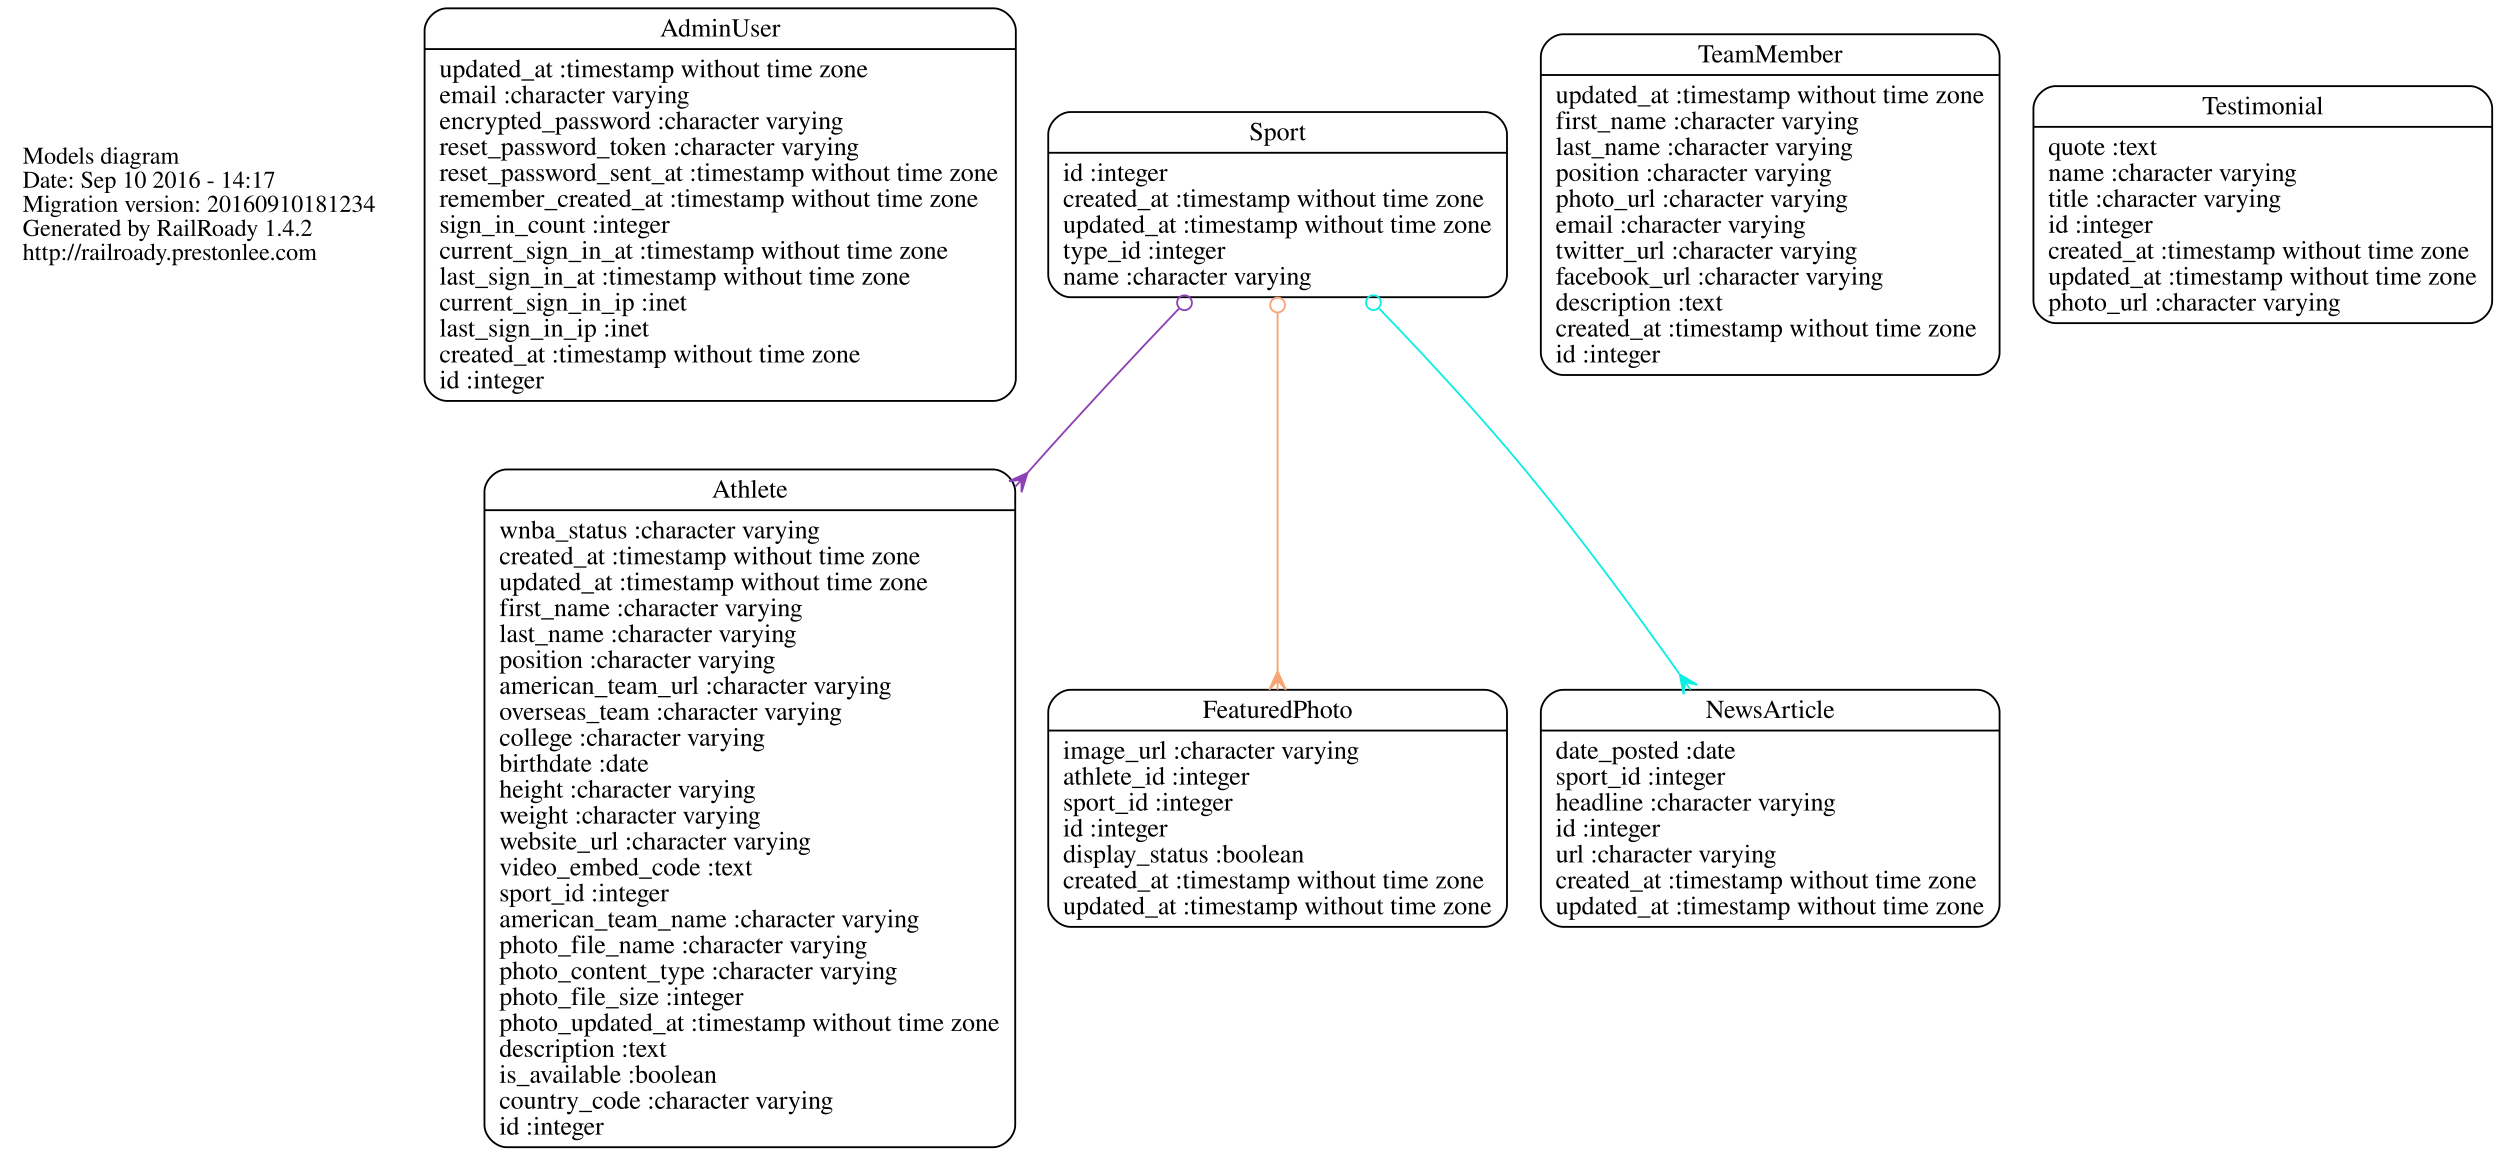
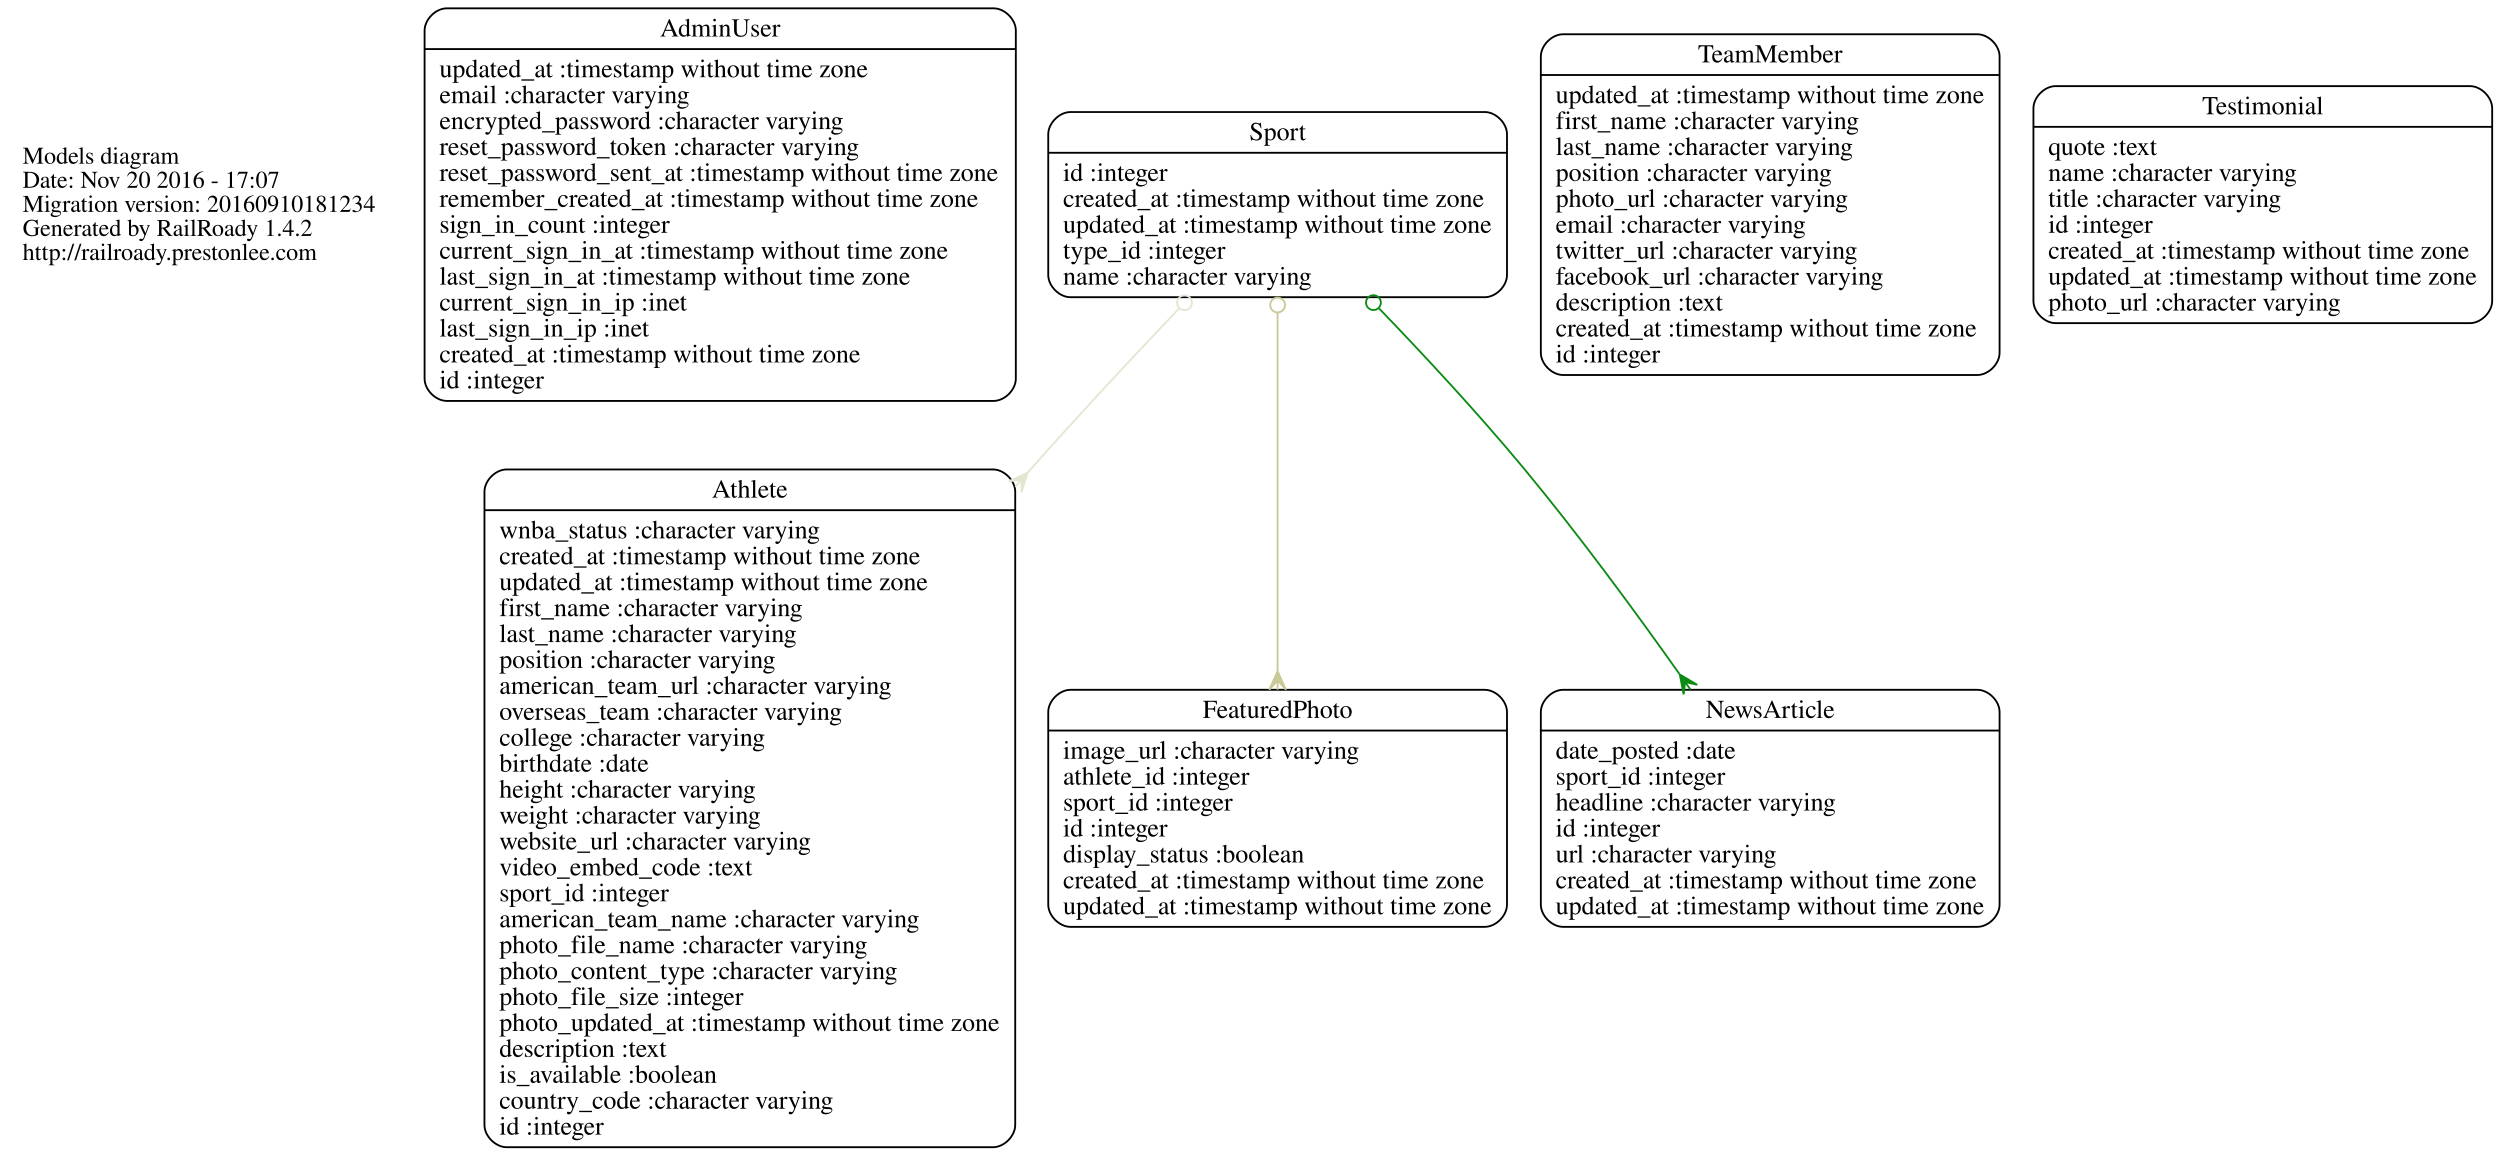
<svg xmlns="http://www.w3.org/2000/svg" width="1350pt" height="624pt" viewBox="0.00 0.00 1349.55 624.00">
  <g id="graph0" class="graph" transform="scale(1 1) rotate(0) translate(4 620)">
    <polygon fill="none" stroke="none" points="-4,4 -4,-620 1345.55,-620 1345.55,4 -4,4" />
    <g id="node1" class="node">
      <text text-anchor="start" x="8" y="-531.6" font-family="Times,serif" font-size="13.00">Models diagram</text>
-       <text text-anchor="start" x="8" y="-518.6" font-family="Times,serif" font-size="13.00">Date: Sep 10 2016 - 14:17</text>
+       <text text-anchor="start" x="8" y="-518.6" font-family="Times,serif" font-size="13.00">Date: Nov 20 2016 - 17:07</text>
      <text text-anchor="start" x="8" y="-505.6" font-family="Times,serif" font-size="13.00">Migration version: 20160910181234</text>
      <text text-anchor="start" x="8" y="-492.6" font-family="Times,serif" font-size="13.00">Generated by RailRoady 1.4.2</text>
      <text text-anchor="start" x="8" y="-479.6" font-family="Times,serif" font-size="13.00">http://railroady.prestonlee.com</text>
    </g>
    <g id="node2" class="node">
      <path fill="none" stroke="black" d="M237.053,-403.5C237.053,-403.5 532.323,-403.5 532.323,-403.5 538.323,-403.5 544.323,-409.5 544.323,-415.5 544.323,-415.5 544.323,-603.5 544.323,-603.5 544.323,-609.5 538.323,-615.5 532.323,-615.5 532.323,-615.5 237.053,-615.5 237.053,-615.5 231.053,-615.5 225.053,-609.5 225.053,-603.5 225.053,-603.5 225.053,-415.5 225.053,-415.5 225.053,-409.5 231.053,-403.5 237.053,-403.5" />
      <text text-anchor="middle" x="384.688" y="-600.3" font-family="Times,serif" font-size="14.00">AdminUser</text>
      <polyline fill="none" stroke="black" points="225.053,-593.5 544.323,-593.5 " />
      <text text-anchor="start" x="233.053" y="-578.3" font-family="Times,serif" font-size="14.00">updated_at :timestamp without time zone</text>
      <text text-anchor="start" x="233.053" y="-564.3" font-family="Times,serif" font-size="14.00">email :character varying</text>
      <text text-anchor="start" x="233.053" y="-550.3" font-family="Times,serif" font-size="14.00">encrypted_password :character varying</text>
      <text text-anchor="start" x="233.053" y="-536.3" font-family="Times,serif" font-size="14.00">reset_password_token :character varying</text>
      <text text-anchor="start" x="233.053" y="-522.3" font-family="Times,serif" font-size="14.00">reset_password_sent_at :timestamp without time zone</text>
      <text text-anchor="start" x="233.053" y="-508.3" font-family="Times,serif" font-size="14.00">remember_created_at :timestamp without time zone</text>
      <text text-anchor="start" x="233.053" y="-494.3" font-family="Times,serif" font-size="14.00">sign_in_count :integer</text>
      <text text-anchor="start" x="233.053" y="-480.3" font-family="Times,serif" font-size="14.00">current_sign_in_at :timestamp without time zone</text>
      <text text-anchor="start" x="233.053" y="-466.3" font-family="Times,serif" font-size="14.00">last_sign_in_at :timestamp without time zone</text>
      <text text-anchor="start" x="233.053" y="-452.3" font-family="Times,serif" font-size="14.00">current_sign_in_ip :inet</text>
      <text text-anchor="start" x="233.053" y="-438.3" font-family="Times,serif" font-size="14.00">last_sign_in_ip :inet</text>
      <text text-anchor="start" x="233.053" y="-424.3" font-family="Times,serif" font-size="14.00">created_at :timestamp without time zone</text>
      <text text-anchor="start" x="233.053" y="-410.3" font-family="Times,serif" font-size="14.00">id :integer</text>
    </g>
    <g id="node3" class="node">
      <path fill="none" stroke="black" d="M269.381,-0.5C269.381,-0.5 531.995,-0.5 531.995,-0.5 537.995,-0.5 543.995,-6.5 543.995,-12.5 543.995,-12.5 543.995,-354.5 543.995,-354.5 543.995,-360.5 537.995,-366.5 531.995,-366.5 531.995,-366.5 269.381,-366.5 269.381,-366.5 263.381,-366.5 257.381,-360.5 257.381,-354.5 257.381,-354.5 257.381,-12.5 257.381,-12.5 257.381,-6.5 263.381,-0.5 269.381,-0.5" />
      <text text-anchor="middle" x="400.688" y="-351.3" font-family="Times,serif" font-size="14.00">Athlete</text>
      <polyline fill="none" stroke="black" points="257.381,-344.5 543.995,-344.5 " />
      <text text-anchor="start" x="265.381" y="-329.3" font-family="Times,serif" font-size="14.00">wnba_status :character varying</text>
      <text text-anchor="start" x="265.381" y="-315.3" font-family="Times,serif" font-size="14.00">created_at :timestamp without time zone</text>
      <text text-anchor="start" x="265.381" y="-301.3" font-family="Times,serif" font-size="14.00">updated_at :timestamp without time zone</text>
      <text text-anchor="start" x="265.381" y="-287.3" font-family="Times,serif" font-size="14.00">first_name :character varying</text>
      <text text-anchor="start" x="265.381" y="-273.3" font-family="Times,serif" font-size="14.00">last_name :character varying</text>
      <text text-anchor="start" x="265.381" y="-259.3" font-family="Times,serif" font-size="14.00">position :character varying</text>
      <text text-anchor="start" x="265.381" y="-245.3" font-family="Times,serif" font-size="14.00">american_team_url :character varying</text>
      <text text-anchor="start" x="265.381" y="-231.3" font-family="Times,serif" font-size="14.00">overseas_team :character varying</text>
      <text text-anchor="start" x="265.381" y="-217.3" font-family="Times,serif" font-size="14.00">college :character varying</text>
      <text text-anchor="start" x="265.381" y="-203.3" font-family="Times,serif" font-size="14.00">birthdate :date</text>
      <text text-anchor="start" x="265.381" y="-189.3" font-family="Times,serif" font-size="14.00">height :character varying</text>
      <text text-anchor="start" x="265.381" y="-175.3" font-family="Times,serif" font-size="14.00">weight :character varying</text>
      <text text-anchor="start" x="265.381" y="-161.3" font-family="Times,serif" font-size="14.00">website_url :character varying</text>
      <text text-anchor="start" x="265.381" y="-147.3" font-family="Times,serif" font-size="14.00">video_embed_code :text</text>
      <text text-anchor="start" x="265.381" y="-133.3" font-family="Times,serif" font-size="14.00">sport_id :integer</text>
      <text text-anchor="start" x="265.381" y="-119.3" font-family="Times,serif" font-size="14.00">american_team_name :character varying</text>
      <text text-anchor="start" x="265.381" y="-105.3" font-family="Times,serif" font-size="14.00">photo_file_name :character varying</text>
      <text text-anchor="start" x="265.381" y="-91.3" font-family="Times,serif" font-size="14.00">photo_content_type :character varying</text>
      <text text-anchor="start" x="265.381" y="-77.3" font-family="Times,serif" font-size="14.00">photo_file_size :integer</text>
      <text text-anchor="start" x="265.381" y="-63.3" font-family="Times,serif" font-size="14.00">photo_updated_at :timestamp without time zone</text>
      <text text-anchor="start" x="265.381" y="-49.3" font-family="Times,serif" font-size="14.00">description :text</text>
      <text text-anchor="start" x="265.381" y="-35.3" font-family="Times,serif" font-size="14.00">is_available :boolean</text>
      <text text-anchor="start" x="265.381" y="-21.3" font-family="Times,serif" font-size="14.00">country_code :character varying</text>
      <text text-anchor="start" x="265.381" y="-7.3" font-family="Times,serif" font-size="14.00">id :integer</text>
    </g>
    <g id="node4" class="node">
      <path fill="none" stroke="black" d="M573.825,-119.5C573.825,-119.5 797.55,-119.5 797.55,-119.5 803.55,-119.5 809.55,-125.5 809.55,-131.5 809.55,-131.5 809.55,-235.5 809.55,-235.5 809.55,-241.5 803.55,-247.5 797.55,-247.5 797.55,-247.5 573.825,-247.5 573.825,-247.5 567.825,-247.5 561.825,-241.5 561.825,-235.5 561.825,-235.5 561.825,-131.5 561.825,-131.5 561.825,-125.5 567.825,-119.5 573.825,-119.5" />
      <text text-anchor="middle" x="685.688" y="-232.3" font-family="Times,serif" font-size="14.00">FeaturedPhoto</text>
      <polyline fill="none" stroke="black" points="561.825,-225.5 809.55,-225.5 " />
      <text text-anchor="start" x="569.825" y="-210.3" font-family="Times,serif" font-size="14.00">image_url :character varying</text>
      <text text-anchor="start" x="569.825" y="-196.3" font-family="Times,serif" font-size="14.00">athlete_id :integer</text>
      <text text-anchor="start" x="569.825" y="-182.3" font-family="Times,serif" font-size="14.00">sport_id :integer</text>
      <text text-anchor="start" x="569.825" y="-168.3" font-family="Times,serif" font-size="14.00">id :integer</text>
      <text text-anchor="start" x="569.825" y="-154.3" font-family="Times,serif" font-size="14.00">display_status :boolean</text>
      <text text-anchor="start" x="569.825" y="-140.3" font-family="Times,serif" font-size="14.00">created_at :timestamp without time zone</text>
      <text text-anchor="start" x="569.825" y="-126.3" font-family="Times,serif" font-size="14.00">updated_at :timestamp without time zone</text>
    </g>
    <g id="node5" class="node">
      <path fill="none" stroke="black" d="M839.825,-119.5C839.825,-119.5 1063.55,-119.5 1063.55,-119.5 1069.55,-119.5 1075.55,-125.5 1075.55,-131.5 1075.55,-131.5 1075.55,-235.5 1075.55,-235.5 1075.55,-241.5 1069.55,-247.5 1063.55,-247.5 1063.55,-247.5 839.825,-247.5 839.825,-247.5 833.825,-247.5 827.825,-241.5 827.825,-235.5 827.825,-235.5 827.825,-131.5 827.825,-131.5 827.825,-125.5 833.825,-119.5 839.825,-119.5" />
      <text text-anchor="middle" x="951.688" y="-232.3" font-family="Times,serif" font-size="14.00">NewsArticle</text>
      <polyline fill="none" stroke="black" points="827.825,-225.5 1075.55,-225.5 " />
      <text text-anchor="start" x="835.825" y="-210.3" font-family="Times,serif" font-size="14.00">date_posted :date</text>
      <text text-anchor="start" x="835.825" y="-196.3" font-family="Times,serif" font-size="14.00">sport_id :integer</text>
      <text text-anchor="start" x="835.825" y="-182.3" font-family="Times,serif" font-size="14.00">headline :character varying</text>
      <text text-anchor="start" x="835.825" y="-168.3" font-family="Times,serif" font-size="14.00">id :integer</text>
      <text text-anchor="start" x="835.825" y="-154.3" font-family="Times,serif" font-size="14.00">url :character varying</text>
      <text text-anchor="start" x="835.825" y="-140.3" font-family="Times,serif" font-size="14.00">created_at :timestamp without time zone</text>
      <text text-anchor="start" x="835.825" y="-126.3" font-family="Times,serif" font-size="14.00">updated_at :timestamp without time zone</text>
    </g>
    <g id="node6" class="node">
      <path fill="none" stroke="black" d="M573.825,-459.5C573.825,-459.5 797.55,-459.5 797.55,-459.5 803.55,-459.5 809.55,-465.5 809.55,-471.5 809.55,-471.5 809.55,-547.5 809.55,-547.5 809.55,-553.5 803.55,-559.5 797.55,-559.5 797.55,-559.5 573.825,-559.5 573.825,-559.5 567.825,-559.5 561.825,-553.5 561.825,-547.5 561.825,-547.5 561.825,-471.5 561.825,-471.5 561.825,-465.5 567.825,-459.5 573.825,-459.5" />
      <text text-anchor="middle" x="685.688" y="-544.3" font-family="Times,serif" font-size="14.00">Sport</text>
      <polyline fill="none" stroke="black" points="561.825,-537.5 809.55,-537.5 " />
      <text text-anchor="start" x="569.825" y="-522.3" font-family="Times,serif" font-size="14.00">id :integer</text>
      <text text-anchor="start" x="569.825" y="-508.3" font-family="Times,serif" font-size="14.00">created_at :timestamp without time zone</text>
      <text text-anchor="start" x="569.825" y="-494.3" font-family="Times,serif" font-size="14.00">updated_at :timestamp without time zone</text>
      <text text-anchor="start" x="569.825" y="-480.3" font-family="Times,serif" font-size="14.00">type_id :integer</text>
      <text text-anchor="start" x="569.825" y="-466.3" font-family="Times,serif" font-size="14.00">name :character varying</text>
    </g>
    <g id="edge1" class="edge">
-       <path fill="none" stroke="#8c41b5" d="M632.345,-453.295C607.727,-427.426 578.337,-395.983 552.688,-367 552.06,-366.291 551.431,-365.58 550.802,-364.866" />
-       <ellipse fill="none" stroke="#8c41b5" cx="635.41" cy="-456.51" rx="4" ry="4" />
-       <polygon fill="#8c41b5" stroke="#8c41b5" points="550.628,-364.669 547.405,-354.188 547.327,-360.914 544.025,-357.159 544.025,-357.159 544.025,-357.159 547.327,-360.914 540.646,-360.13 550.628,-364.669 550.628,-364.669" />
+       <path fill="none" stroke="#e4e6d1" d="M632.345,-453.295C607.727,-427.426 578.337,-395.983 552.688,-367 552.06,-366.291 551.431,-365.58 550.802,-364.866" />
+       <ellipse fill="none" stroke="#e4e6d1" cx="635.41" cy="-456.51" rx="4" ry="4" />
+       <polygon fill="#e4e6d1" stroke="#e4e6d1" points="550.628,-364.669 547.405,-354.188 547.327,-360.914 544.025,-357.159 544.025,-357.159 544.025,-357.159 547.327,-360.914 540.646,-360.13 550.628,-364.669 550.628,-364.669" />
    </g>
    <g id="edge2" class="edge">
-       <path fill="none" stroke="#f7a575" d="M685.688,-451.091C685.688,-397.211 685.688,-316.367 685.688,-257.838" />
-       <ellipse fill="none" stroke="#f7a575" cx="685.688" cy="-455.291" rx="4" ry="4" />
-       <polygon fill="#f7a575" stroke="#f7a575" points="685.688,-257.547 690.188,-247.547 685.688,-252.547 685.688,-247.547 685.688,-247.547 685.688,-247.547 685.688,-252.547 681.188,-247.547 685.688,-257.547 685.688,-257.547" />
+       <path fill="none" stroke="#cac995" d="M685.688,-451.091C685.688,-397.211 685.688,-316.367 685.688,-257.838" />
+       <ellipse fill="none" stroke="#cac995" cx="685.688" cy="-455.291" rx="4" ry="4" />
+       <polygon fill="#cac995" stroke="#cac995" points="685.688,-257.547 690.188,-247.547 685.688,-252.547 685.688,-247.547 685.688,-247.547 685.688,-247.547 685.688,-252.547 681.188,-247.547 685.688,-257.547 685.688,-257.547" />
    </g>
    <g id="edge3" class="edge">
-       <path fill="none" stroke="#0deee3" d="M740.499,-453.415C765.169,-427.816 794.188,-396.557 818.688,-367 847.98,-331.661 878.297,-290.475 902.575,-256.181" />
-       <ellipse fill="none" stroke="#0deee3" cx="737.434" cy="-456.584" rx="4" ry="4" />
-       <polygon fill="#0deee3" stroke="#0deee3" points="902.85,-255.79 912.291,-250.211 905.732,-251.704 908.613,-247.618 908.613,-247.618 908.613,-247.618 905.732,-251.704 904.935,-245.025 902.85,-255.79 902.85,-255.79" />
+       <path fill="none" stroke="#0b8b13" d="M740.499,-453.415C765.169,-427.816 794.188,-396.557 818.688,-367 847.98,-331.661 878.297,-290.475 902.575,-256.181" />
+       <ellipse fill="none" stroke="#0b8b13" cx="737.434" cy="-456.584" rx="4" ry="4" />
+       <polygon fill="#0b8b13" stroke="#0b8b13" points="902.85,-255.79 912.291,-250.211 905.732,-251.704 908.613,-247.618 908.613,-247.618 908.613,-247.618 905.732,-251.704 904.935,-245.025 902.85,-255.79 902.85,-255.79" />
    </g>
    <g id="node7" class="node">
      <path fill="none" stroke="black" d="M839.825,-417.5C839.825,-417.5 1063.55,-417.5 1063.55,-417.5 1069.55,-417.5 1075.55,-423.5 1075.55,-429.5 1075.55,-429.5 1075.55,-589.5 1075.55,-589.5 1075.55,-595.5 1069.55,-601.5 1063.55,-601.5 1063.55,-601.5 839.825,-601.5 839.825,-601.5 833.825,-601.5 827.825,-595.5 827.825,-589.5 827.825,-589.5 827.825,-429.5 827.825,-429.5 827.825,-423.5 833.825,-417.5 839.825,-417.5" />
      <text text-anchor="middle" x="951.688" y="-586.3" font-family="Times,serif" font-size="14.00">TeamMember</text>
      <polyline fill="none" stroke="black" points="827.825,-579.5 1075.55,-579.5 " />
      <text text-anchor="start" x="835.825" y="-564.3" font-family="Times,serif" font-size="14.00">updated_at :timestamp without time zone</text>
      <text text-anchor="start" x="835.825" y="-550.3" font-family="Times,serif" font-size="14.00">first_name :character varying</text>
      <text text-anchor="start" x="835.825" y="-536.3" font-family="Times,serif" font-size="14.00">last_name :character varying</text>
      <text text-anchor="start" x="835.825" y="-522.3" font-family="Times,serif" font-size="14.00">position :character varying</text>
      <text text-anchor="start" x="835.825" y="-508.3" font-family="Times,serif" font-size="14.00">photo_url :character varying</text>
      <text text-anchor="start" x="835.825" y="-494.3" font-family="Times,serif" font-size="14.00">email :character varying</text>
      <text text-anchor="start" x="835.825" y="-480.3" font-family="Times,serif" font-size="14.00">twitter_url :character varying</text>
      <text text-anchor="start" x="835.825" y="-466.3" font-family="Times,serif" font-size="14.00">facebook_url :character varying</text>
      <text text-anchor="start" x="835.825" y="-452.3" font-family="Times,serif" font-size="14.00">description :text</text>
      <text text-anchor="start" x="835.825" y="-438.3" font-family="Times,serif" font-size="14.00">created_at :timestamp without time zone</text>
      <text text-anchor="start" x="835.825" y="-424.3" font-family="Times,serif" font-size="14.00">id :integer</text>
    </g>
    <g id="node8" class="node">
      <path fill="none" stroke="black" d="M1105.83,-445.5C1105.83,-445.5 1329.55,-445.5 1329.55,-445.5 1335.55,-445.5 1341.55,-451.5 1341.55,-457.5 1341.55,-457.5 1341.55,-561.5 1341.55,-561.5 1341.55,-567.5 1335.55,-573.5 1329.55,-573.5 1329.55,-573.5 1105.83,-573.5 1105.83,-573.5 1099.83,-573.5 1093.83,-567.5 1093.83,-561.5 1093.83,-561.5 1093.83,-457.5 1093.83,-457.5 1093.83,-451.5 1099.83,-445.5 1105.83,-445.5" />
      <text text-anchor="middle" x="1217.69" y="-558.3" font-family="Times,serif" font-size="14.00">Testimonial</text>
      <polyline fill="none" stroke="black" points="1093.83,-551.5 1341.55,-551.5 " />
      <text text-anchor="start" x="1101.83" y="-536.3" font-family="Times,serif" font-size="14.00">quote :text</text>
      <text text-anchor="start" x="1101.83" y="-522.3" font-family="Times,serif" font-size="14.00">name :character varying</text>
      <text text-anchor="start" x="1101.83" y="-508.3" font-family="Times,serif" font-size="14.00">title :character varying</text>
      <text text-anchor="start" x="1101.83" y="-494.3" font-family="Times,serif" font-size="14.00">id :integer</text>
      <text text-anchor="start" x="1101.83" y="-480.3" font-family="Times,serif" font-size="14.00">created_at :timestamp without time zone</text>
      <text text-anchor="start" x="1101.83" y="-466.3" font-family="Times,serif" font-size="14.00">updated_at :timestamp without time zone</text>
      <text text-anchor="start" x="1101.83" y="-452.3" font-family="Times,serif" font-size="14.00">photo_url :character varying</text>
    </g>
  </g>
</svg>
